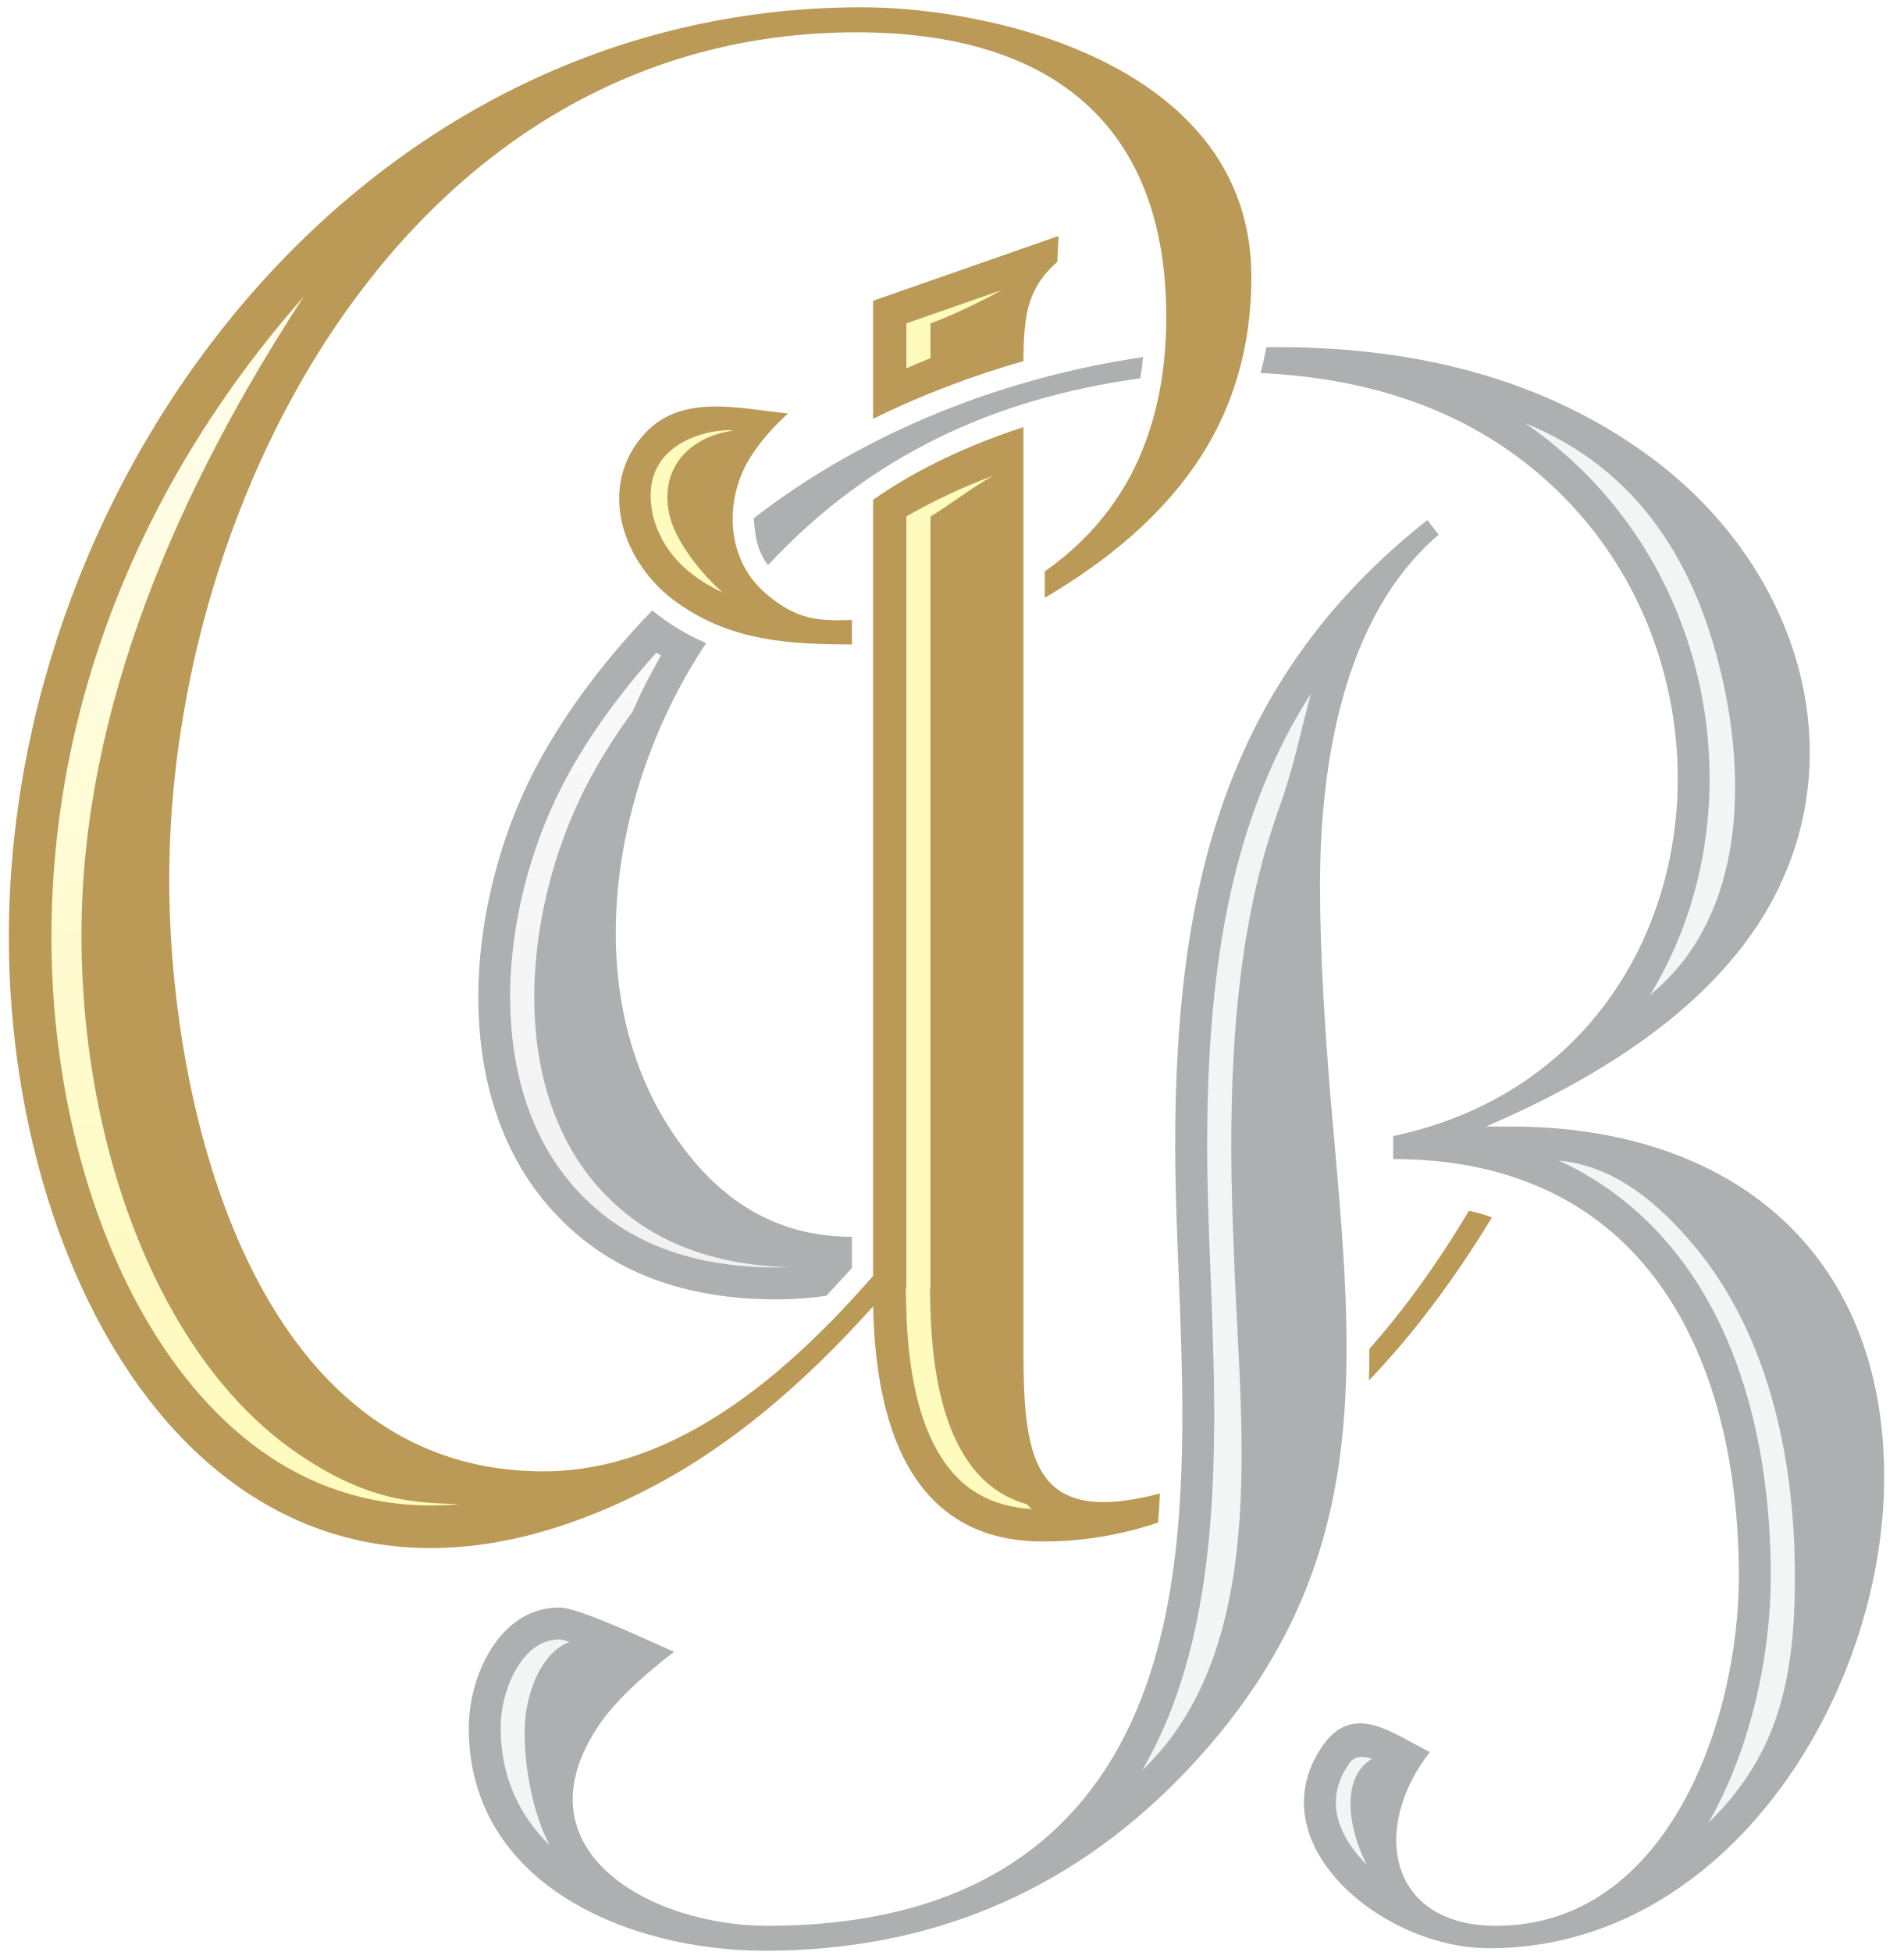
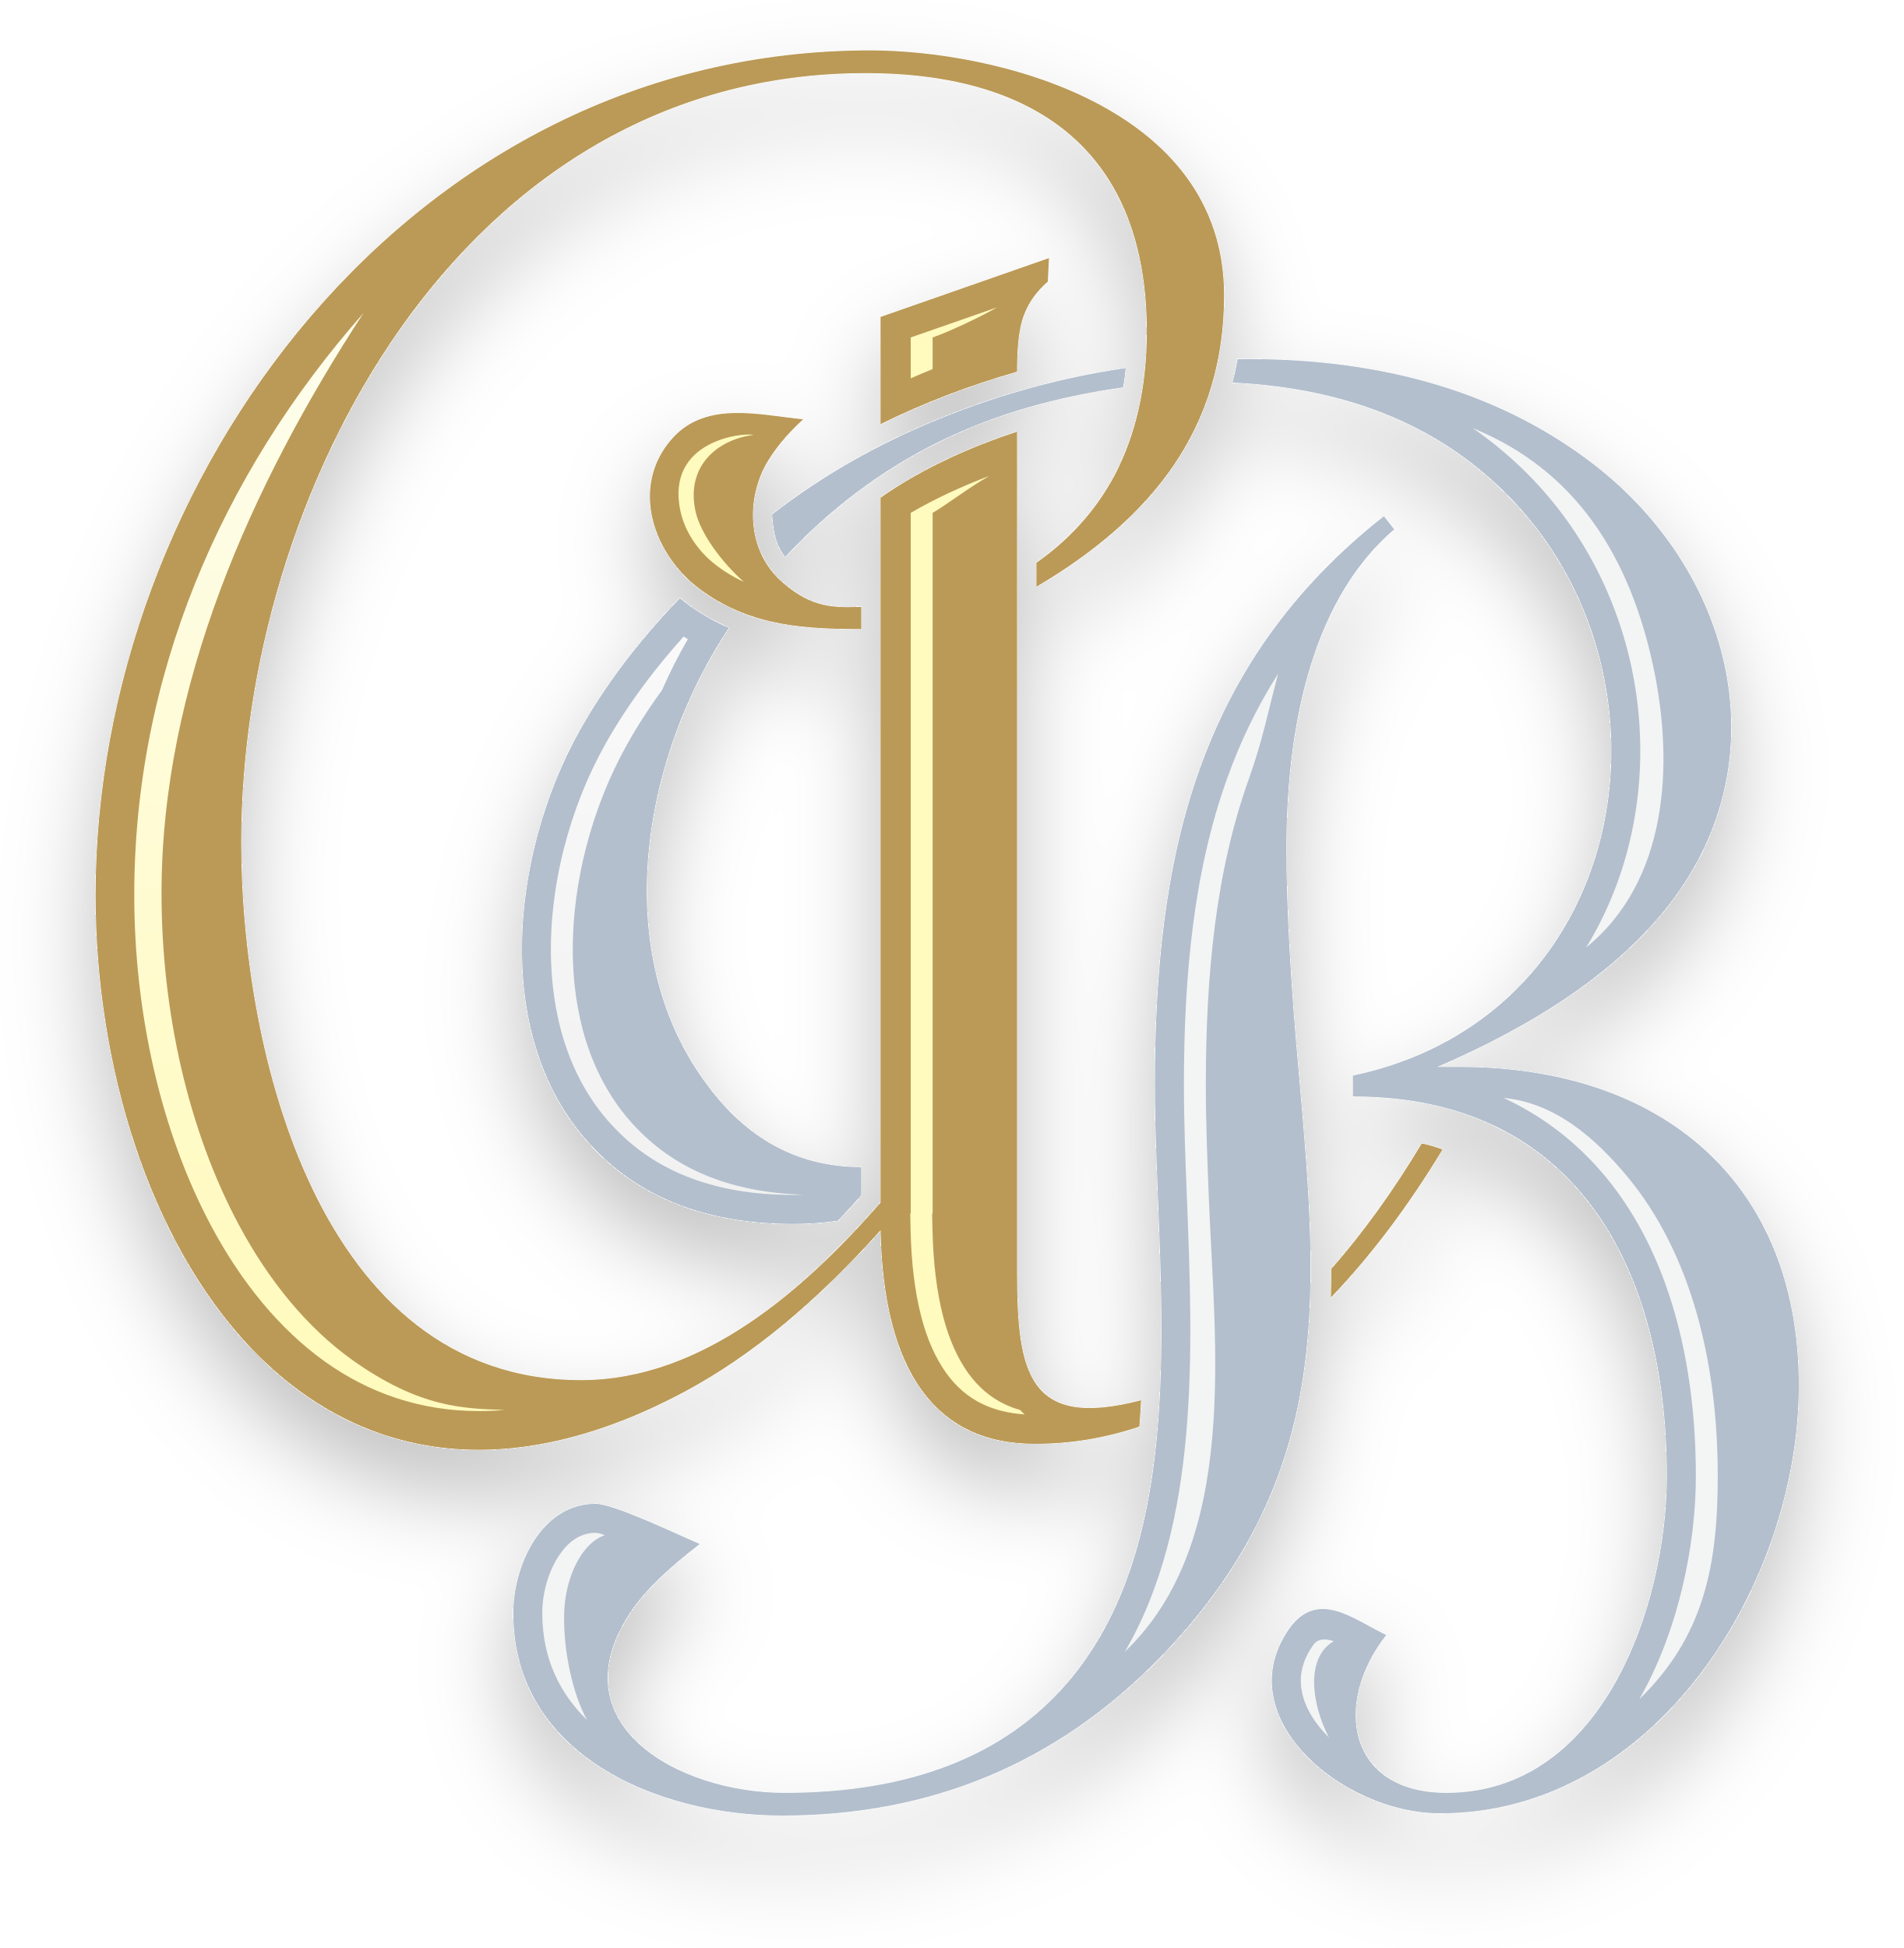
- <svg xmlns="http://www.w3.org/2000/svg" width="79" height="81" viewBox="0 0 79 81" fill="none">
-   <path d="M35.358 26.743C32.828 26.736 30.412 26.622 28.184 25.063C25.841 23.466 24.718 20.19 26.775 17.973C28.329 16.309 30.729 16.965 32.702 17.158C31.925 17.867 31.35 18.583 30.969 19.272C30.051 21.025 30.219 23.299 31.784 24.629C33.118 25.783 34.105 25.767 35.358 25.726V26.743Z" fill="#BB9A57" />
-   <path d="M36.238 12.48L43.934 9.791L43.883 10.866C43.381 11.3 43.015 11.806 42.806 12.359C42.509 13.089 42.478 14.206 42.478 14.983C40.334 15.6 38.237 16.392 36.238 17.379V12.48ZM36.238 54.21C33.29 57.502 30.329 59.944 27.334 61.557C10.184 70.776 0.367 54.503 0.367 38.888C0.367 19.909 14.744 0.302 35.765 0.302C41.377 0.302 51.937 2.774 51.937 11.493C51.937 14.441 51.16 17.04 49.601 19.307C48.185 21.364 46.109 23.189 43.361 24.807V23.711C44.885 22.641 46.067 21.322 46.913 19.756C47.899 17.889 48.405 15.688 48.405 13.158C48.405 5.123 43.579 1.341 35.556 1.341C16.94 1.341 7.023 20.686 7.023 36.483C7.023 45.958 10.535 61.055 22.55 61.055C28.116 61.055 32.779 56.898 36.238 52.944C36.238 42.206 36.238 31.474 36.238 20.738C38.112 19.422 40.303 18.431 42.478 17.722C42.478 30.534 42.478 43.344 42.478 56.152C42.478 60.754 43.015 63.319 48.143 61.974C48.123 62.377 48.097 62.777 48.066 63.18C46.496 63.706 44.909 63.966 43.293 63.966C41.023 63.966 39.307 63.154 38.112 61.505C36.932 59.862 36.306 57.429 36.238 54.21Z" fill="#BB9A57" />
-   <path d="M56.832 55.974C58.287 54.331 59.663 52.422 60.969 50.24C61.297 50.309 61.616 50.403 61.922 50.518C60.332 53.136 58.626 55.395 56.816 57.284C56.825 56.934 56.832 56.579 56.832 56.225C56.832 56.145 56.832 56.062 56.832 55.974Z" fill="#BB9A57" />
-   <path d="M31.282 21.505C35.926 17.909 41.648 15.672 47.441 14.816C47.414 15.113 47.377 15.406 47.324 15.699C41.221 16.542 36.093 18.922 31.877 23.451C31.407 22.824 31.346 22.256 31.282 21.505ZM34.292 53.772C33.625 53.867 32.942 53.919 32.242 53.919C28.398 53.919 25.361 52.777 23.164 50.487C18.364 45.539 19.362 36.964 22.486 31.391C23.635 29.337 25.163 27.311 27.068 25.329C27.73 25.878 28.523 26.351 29.311 26.686C25.339 32.613 23.77 41.581 28.36 47.627C30.113 49.974 32.389 51.321 35.358 51.321V52.614C35.003 53.006 34.653 53.391 34.292 53.772ZM52.558 14.408C58.417 14.336 64.13 15.593 68.84 19.224C75.487 24.374 77.48 33.394 71.735 39.984C69.503 42.567 66.154 44.819 61.682 46.746H62.706C71.799 46.746 78.2 51.894 78.2 61.302C78.2 70.305 71.705 80.845 61.808 80.845C57.305 80.845 52.062 76.404 54.942 72.373C56.242 70.613 57.853 71.981 59.346 72.701C56.904 75.814 57.571 79.912 62.1 79.912C69.236 79.912 72.169 71.333 72.169 65.444C72.169 56.13 68.142 48.096 57.822 48.096V47.142C70.839 44.392 73.193 28.302 64.406 20.142C61.319 17.264 57.296 15.714 52.318 15.479C52.413 15.124 52.49 14.77 52.558 14.408ZM59.712 22.187C55.715 25.589 54.786 31.802 54.786 36.759C54.786 39.482 54.98 42.983 55.376 47.299C56.279 57.508 56.893 65.646 48.947 73.795C44.268 78.56 38.535 80.948 31.742 80.948C26.108 80.948 19.456 78.214 19.456 71.699C19.456 69.554 20.722 66.705 23.217 66.705C24.067 66.705 27.145 68.198 27.979 68.541C26.489 69.684 25.45 70.708 24.844 71.611C21.385 76.75 26.962 79.912 31.846 79.912C37.579 79.912 41.895 78.231 44.775 74.887C50.695 68 48.775 56.198 48.775 47.574C48.775 37.135 50.695 28.324 59.24 21.582L59.712 22.187Z" fill="#AEAFB0" />
-   <path d="M56.726 77.379C55.918 75.82 55.662 73.718 56.95 72.983C56.565 72.857 56.226 72.857 56.013 73.154C55.616 73.707 55.442 74.26 55.442 74.788C55.442 75.79 56.039 76.697 56.726 77.379Z" fill="#F3F4F4" />
-   <path d="M26.249 29.539C26.603 28.731 27 27.947 27.433 27.201L27.24 27.082C26.634 27.756 26.07 28.438 25.549 29.127C24.818 30.096 24.181 31.067 23.64 32.034V32.038C22.059 34.854 21.061 38.487 21.183 41.955C21.286 44.815 22.158 47.547 24.109 49.562L24.115 49.566C26.055 51.586 28.768 52.594 32.242 52.594C32.409 52.594 32.572 52.587 32.729 52.583C29.499 52.488 26.958 51.482 25.117 49.566L25.11 49.562C23.16 47.547 22.288 44.815 22.184 41.955C22.063 38.487 23.061 34.854 24.642 32.038V32.034C25.106 31.204 25.637 30.373 26.249 29.539Z" fill="url(#paint0_linear_58:95)" />
-   <path d="M63.289 17.555C63.998 18.041 64.672 18.583 65.308 19.173C68.085 21.749 69.826 25.058 70.562 28.522C71.126 31.208 71.084 33.989 70.436 36.598C70.025 38.252 69.373 39.837 68.481 41.288C72.211 38.263 72.497 32.952 71.564 28.522C70.489 23.436 68.021 19.481 63.289 17.555Z" fill="#F3F4F4" />
-   <path d="M64.703 48.159C66.572 49.025 68.12 50.255 69.373 51.768C72.249 55.245 73.495 60.164 73.495 65.444C73.495 68.61 72.691 72.518 70.912 75.633C73.865 72.769 74.496 69.517 74.496 65.444C74.496 60.164 73.25 55.245 70.375 51.768C68.893 49.985 67.061 48.384 64.703 48.159Z" fill="#F3F4F4" />
-   <path d="M54.41 28.777C53.423 30.321 52.653 31.939 52.051 33.634C50.561 37.818 50.101 42.488 50.101 47.574C50.101 49.291 50.169 50.982 50.237 52.724C50.513 59.736 50.821 67.614 47.399 73.467C52.672 68.438 51.499 59.375 51.239 52.724C51.171 50.982 51.103 49.291 51.103 47.574C51.103 42.488 51.563 37.818 53.053 33.634C53.712 31.787 53.914 30.618 54.41 28.777Z" fill="#F3F4F4" />
-   <path d="M20.779 71.699C20.779 73.76 21.579 75.371 22.825 76.582C22.178 75.413 21.731 73.414 21.781 71.699C21.808 70.765 22.079 69.68 22.664 68.903C22.924 68.552 23.254 68.271 23.64 68.136C23.446 68.068 23.301 68.031 23.217 68.031C22.57 68.031 22.048 68.385 21.663 68.903C21.077 69.68 20.779 70.765 20.779 71.699Z" fill="#F3F4F4" />
-   <path d="M17.869 62.469C18.261 62.469 18.657 62.453 19.064 62.418C17.259 62.35 15.22 62.361 12.082 60.122C10.013 58.636 8.284 56.507 6.928 53.985C4.603 49.657 3.381 44.205 3.381 38.811C3.381 29.352 7.446 20.21 12.611 12.301C6.052 19.741 2.135 28.945 2.135 38.888C2.135 44.282 3.355 49.74 5.682 54.069C7.038 56.59 8.764 58.713 10.836 60.201C12.844 61.634 15.198 62.469 17.869 62.469Z" fill="url(#paint1_linear_58:95)" />
-   <path d="M41.567 12.041L37.617 13.418V15.285C37.949 15.139 38.284 14.998 38.618 14.862V13.418C39.407 13.142 40.805 12.48 41.567 12.041Z" fill="#FFFABD" />
-   <path d="M37.617 52.944V53.433L37.595 53.459L37.61 54.184C37.643 55.692 37.804 57.006 38.09 58.123C38.356 59.166 38.744 60.038 39.239 60.732C39.704 61.375 40.261 61.848 40.913 62.156C41.468 62.418 42.104 62.575 42.824 62.621C42.749 62.559 42.683 62.491 42.615 62.418C42.368 62.35 42.135 62.26 41.914 62.156C41.263 61.848 40.706 61.375 40.241 60.732C39.746 60.038 39.358 59.166 39.092 58.123C38.806 57.006 38.645 55.692 38.612 54.186L38.596 53.459L38.618 53.433V52.944V21.432C39.285 21.044 40.199 20.325 41.206 19.745C39.975 20.21 38.753 20.769 37.617 21.432V52.944Z" fill="#FFFABD" />
-   <path d="M29.99 24.587C28.977 23.68 28.006 22.381 27.781 21.353C27.328 19.246 28.847 18.066 30.428 17.874C30.014 17.748 26.394 18.099 27.094 21.353C27.266 22.152 27.731 22.929 28.382 23.535C28.836 23.957 29.441 24.332 29.99 24.587Z" fill="#FFFABD" />
+ <svg xmlns="http://www.w3.org/2000/svg" width="87" height="89" viewBox="0 0 87 89" fill="none">
+   <g filter="url(#filter0_d_12_75)">
+     <path d="M39.358 28.743C36.828 28.736 34.412 28.622 32.184 27.063C29.841 25.466 28.718 22.19 30.775 19.973C32.33 18.309 34.729 18.965 36.702 19.158C35.925 19.867 35.35 20.583 34.969 21.272C34.051 23.025 34.219 25.299 35.784 26.629C37.118 27.783 38.105 27.767 39.358 27.726V28.743Z" fill="#BB9A57" />
+     <path d="M40.238 14.48L47.934 11.791L47.883 12.866C47.381 13.3 47.015 13.806 46.806 14.359C46.509 15.089 46.478 16.206 46.478 16.983C44.334 17.6 42.237 18.392 40.238 19.379V14.48V14.48ZM40.238 56.21C37.29 59.502 34.329 61.944 31.334 63.557C14.184 72.776 4.367 56.503 4.367 40.888C4.367 21.909 18.744 2.302 39.765 2.302C45.377 2.302 55.937 4.774 55.937 13.493C55.937 16.441 55.16 19.04 53.601 21.307C52.185 23.364 50.109 25.189 47.361 26.807V25.711C48.885 24.641 50.067 23.322 50.913 21.756C51.899 19.889 52.405 17.688 52.405 15.158C52.405 7.123 47.579 3.341 39.556 3.341C20.94 3.341 11.023 22.686 11.023 38.483C11.023 47.958 14.535 63.055 26.55 63.055C32.116 63.055 36.779 58.898 40.238 54.944C40.238 44.206 40.238 33.474 40.238 22.738C42.112 21.422 44.303 20.431 46.478 19.722C46.478 32.534 46.478 45.344 46.478 58.152C46.478 62.754 47.015 65.319 52.143 63.974C52.123 64.376 52.097 64.777 52.066 65.18C50.496 65.706 48.909 65.966 47.293 65.966C45.023 65.966 43.307 65.154 42.112 63.505C40.932 61.862 40.306 59.429 40.238 56.21Z" fill="#BB9A57" />
+     <path d="M60.832 57.974C62.287 56.331 63.663 54.422 64.969 52.24C65.297 52.309 65.616 52.403 65.922 52.518C64.332 55.136 62.626 57.395 60.816 59.284C60.825 58.934 60.832 58.579 60.832 58.225C60.832 58.145 60.832 58.062 60.832 57.974Z" fill="#BB9A57" />
+     <path d="M35.282 23.505C39.926 19.909 45.648 17.672 51.441 16.816C51.414 17.113 51.377 17.406 51.324 17.699C45.221 18.542 40.093 20.922 35.877 25.451C35.407 24.824 35.346 24.256 35.282 23.505V23.505ZM38.292 55.772C37.625 55.867 36.942 55.919 36.242 55.919C32.398 55.919 29.361 54.777 27.164 52.487C22.364 47.539 23.362 38.964 26.486 33.391C27.635 31.337 29.163 29.311 31.068 27.329C31.73 27.878 32.523 28.351 33.311 28.686C29.339 34.613 27.77 43.581 32.36 49.627C34.113 51.974 36.389 53.321 39.358 53.321V54.614C39.003 55.006 38.653 55.391 38.292 55.772V55.772ZM56.558 16.408C62.417 16.336 68.13 17.593 72.84 21.224C79.487 26.374 81.48 35.394 75.735 41.984C73.503 44.567 70.154 46.819 65.682 48.746H66.706C75.799 48.746 82.2 53.894 82.2 63.302C82.2 72.305 75.705 82.845 65.808 82.845C61.305 82.845 56.062 78.404 58.942 74.373C60.242 72.613 61.853 73.981 63.346 74.701C60.904 77.814 61.571 81.912 66.1 81.912C73.236 81.912 76.169 73.333 76.169 67.444C76.169 58.13 72.142 50.096 61.822 50.096V49.142C74.839 46.392 77.193 30.302 68.406 22.142C65.319 19.264 61.296 17.714 56.318 17.479C56.413 17.124 56.49 16.77 56.558 16.408V16.408ZM63.712 24.187C59.715 27.589 58.786 33.803 58.786 38.759C58.786 41.482 58.98 44.983 59.376 49.299C60.279 59.508 60.893 67.646 52.947 75.795C48.268 80.56 42.535 82.948 35.742 82.948C30.108 82.948 23.456 80.214 23.456 73.699C23.456 71.554 24.722 68.705 27.217 68.705C28.067 68.705 31.145 70.198 31.979 70.541C30.489 71.684 29.45 72.708 28.844 73.611C25.385 78.75 30.962 81.912 35.846 81.912C41.579 81.912 45.895 80.231 48.775 76.887C54.695 70 52.775 58.198 52.775 49.574C52.775 39.135 54.695 30.324 63.24 23.582L63.712 24.187V24.187Z" fill="#B3BFCD" />
+     <path d="M60.726 79.379C59.918 77.82 59.662 75.718 60.95 74.983C60.565 74.857 60.226 74.857 60.013 75.154C59.616 75.707 59.442 76.26 59.442 76.788C59.442 77.79 60.039 78.697 60.726 79.379V79.379Z" fill="#F3F4F4" />
+     <path d="M30.249 31.539C30.603 30.731 31 29.947 31.433 29.201L31.24 29.082C30.634 29.756 30.07 30.438 29.549 31.127C28.818 32.096 28.181 33.067 27.64 34.034V34.038C26.059 36.854 25.061 40.487 25.183 43.955C25.286 46.815 26.158 49.547 28.109 51.562L28.115 51.566C30.055 53.586 32.768 54.594 36.242 54.594C36.409 54.594 36.572 54.587 36.729 54.583C33.499 54.488 30.958 53.482 29.117 51.566L29.11 51.562C27.16 49.547 26.288 46.815 26.184 43.955C26.063 40.487 27.061 36.854 28.642 34.038V34.034C29.106 33.204 29.637 32.374 30.249 31.539V31.539Z" fill="url(#paint0_linear_12_75)" />
+     <path d="M67.289 19.555C67.998 20.041 68.672 20.583 69.308 21.173C72.085 23.749 73.826 27.058 74.562 30.522C75.126 33.208 75.084 35.989 74.436 38.598C74.025 40.252 73.373 41.837 72.481 43.288C76.211 40.263 76.497 34.952 75.564 30.522C74.489 25.436 72.021 21.481 67.289 19.555V19.555Z" fill="#F3F4F4" />
+     <path d="M68.703 50.16C70.572 51.025 72.12 52.256 73.373 53.768C76.249 57.245 77.495 62.164 77.495 67.444C77.495 70.61 76.691 74.518 74.912 77.633C77.865 74.769 78.496 71.517 78.496 67.444C78.496 62.164 77.25 57.245 74.375 53.768C72.893 51.985 71.061 50.384 68.703 50.16V50.16Z" fill="#F3F4F4" />
+     <path d="M58.41 30.777C57.423 32.321 56.653 33.939 56.051 35.634C54.561 39.818 54.101 44.488 54.101 49.574C54.101 51.291 54.169 52.982 54.237 54.724C54.513 61.736 54.821 69.615 51.399 75.467C56.672 70.438 55.499 61.375 55.239 54.724C55.171 52.982 55.103 51.291 55.103 49.574C55.103 44.488 55.563 39.818 57.053 35.634C57.712 33.787 57.914 32.618 58.41 30.777V30.777Z" fill="#F3F4F4" />
+     <path d="M24.779 73.699C24.779 75.76 25.579 77.371 26.825 78.582C26.178 77.413 25.731 75.414 25.781 73.699C25.808 72.765 26.079 71.68 26.664 70.903C26.924 70.552 27.254 70.271 27.64 70.136C27.446 70.068 27.301 70.031 27.217 70.031C26.57 70.031 26.048 70.385 25.663 70.903C25.077 71.68 24.779 72.765 24.779 73.699V73.699Z" fill="#F3F4F4" />
+     <path d="M21.869 64.469C22.261 64.469 22.657 64.454 23.064 64.418C21.259 64.35 19.22 64.361 16.082 62.122C14.013 60.636 12.284 58.507 10.928 55.985C8.603 51.657 7.381 46.205 7.381 40.811C7.381 31.352 11.445 22.21 16.611 14.301C10.052 21.741 6.135 30.945 6.135 40.888C6.135 46.282 7.355 51.74 9.682 56.069C11.038 58.59 12.764 60.713 14.836 62.201C16.844 63.634 19.198 64.469 21.869 64.469V64.469Z" fill="url(#paint1_linear_12_75)" />
+     <path d="M45.567 14.041L41.617 15.418V17.285C41.949 17.139 42.284 16.998 42.618 16.862V15.418C43.407 15.142 44.805 14.48 45.567 14.041Z" fill="#FFFABD" />
+     <path d="M41.617 54.944V55.433L41.595 55.459L41.61 56.184C41.643 57.692 41.804 59.006 42.09 60.123C42.356 61.166 42.744 62.038 43.239 62.732C43.704 63.375 44.261 63.848 44.913 64.156C45.468 64.418 46.104 64.575 46.824 64.621C46.749 64.559 46.683 64.491 46.615 64.418C46.368 64.35 46.135 64.26 45.914 64.156C45.263 63.848 44.706 63.375 44.241 62.732C43.746 62.038 43.358 61.166 43.092 60.123C42.806 59.006 42.645 57.692 42.612 56.186L42.596 55.459L42.618 55.433V54.944V23.432C43.285 23.044 44.199 22.325 45.206 21.745C43.975 22.21 42.753 22.769 41.617 23.432V54.944Z" fill="#FFFABD" />
+     <path d="M33.99 26.587C32.977 25.68 32.006 24.381 31.781 23.353C31.328 21.246 32.847 20.066 34.428 19.874C34.014 19.748 30.394 20.099 31.094 23.353C31.266 24.152 31.731 24.929 32.382 25.535C32.836 25.957 33.441 26.332 33.99 26.587V26.587Z" fill="#FFFABD" />
+   </g>
  <defs>
-     <linearGradient id="paint0_linear_58:95" x1="53.782" y1="73.52" x2="57.4" y2="13.523" gradientUnits="userSpaceOnUse">
+     <filter id="filter0_d_12_75" x="0" y="0" width="87" height="89" filterUnits="userSpaceOnUse" color-interpolation-filters="sRGB">
+       <feFlood flood-opacity="0" result="BackgroundImageFix" />
+       <feColorMatrix in="SourceAlpha" type="matrix" values="0 0 0 0 0 0 0 0 0 0 0 0 0 0 0 0 0 0 127 0" result="hardAlpha" />
+       <feOffset dy="2" />
+       <feGaussianBlur stdDeviation="2" />
+       <feComposite in2="hardAlpha" operator="out" />
+       <feColorMatrix type="matrix" values="0 0 0 0 0 0 0 0 0 0 0 0 0 0 0 0 0 0 0.25 0" />
+       <feBlend mode="normal" in2="BackgroundImageFix" result="effect1_dropShadow_12_75" />
+       <feBlend mode="normal" in="SourceGraphic" in2="effect1_dropShadow_12_75" result="shape" />
+     </filter>
+     <linearGradient id="paint0_linear_12_75" x1="57.782" y1="75.52" x2="61.4" y2="15.523" gradientUnits="userSpaceOnUse">
      <stop stop-color="#EBEBEB" />
      <stop offset="1" stop-color="#FEFEFE" />
    </linearGradient>
-     <linearGradient id="paint1_linear_58:95" x1="11.724" y1="59.955" x2="19.027" y2="-3.695" gradientUnits="userSpaceOnUse">
+     <linearGradient id="paint1_linear_12_75" x1="15.724" y1="61.955" x2="23.027" y2="-1.695" gradientUnits="userSpaceOnUse">
      <stop stop-color="#FFFABD" />
      <stop offset="1" stop-color="#FEFEFE" />
    </linearGradient>
  </defs>
</svg>
